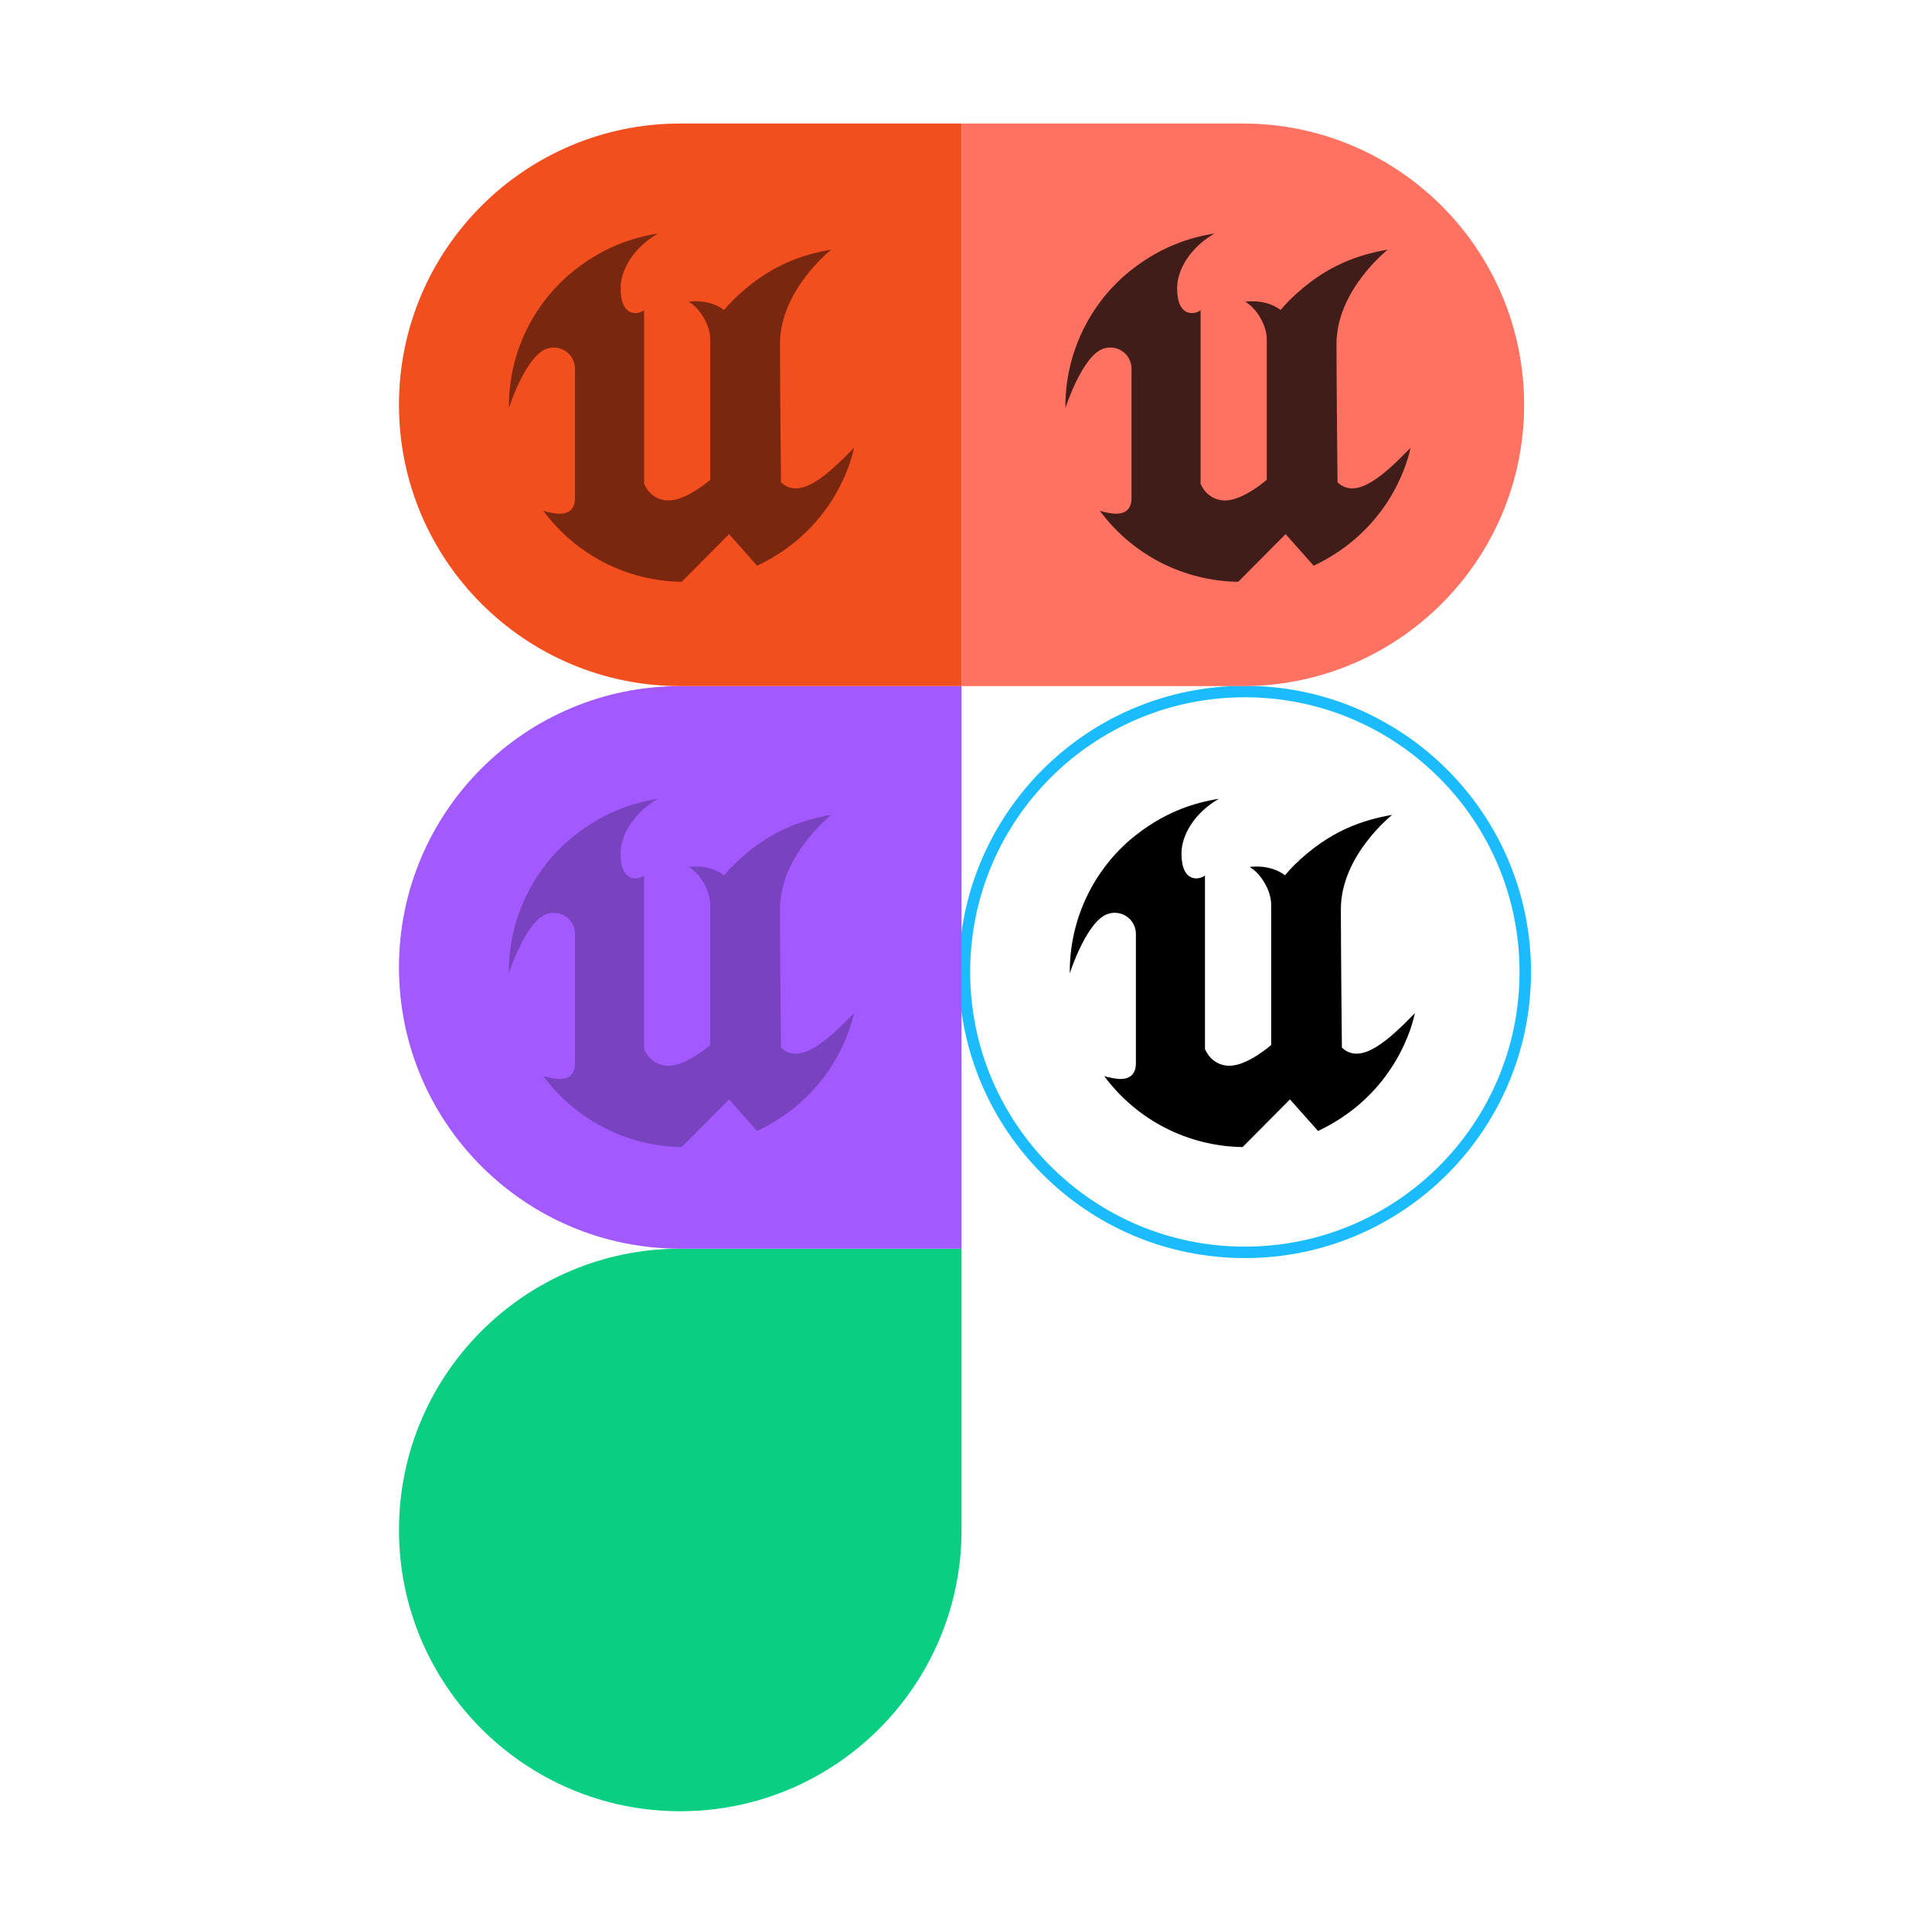
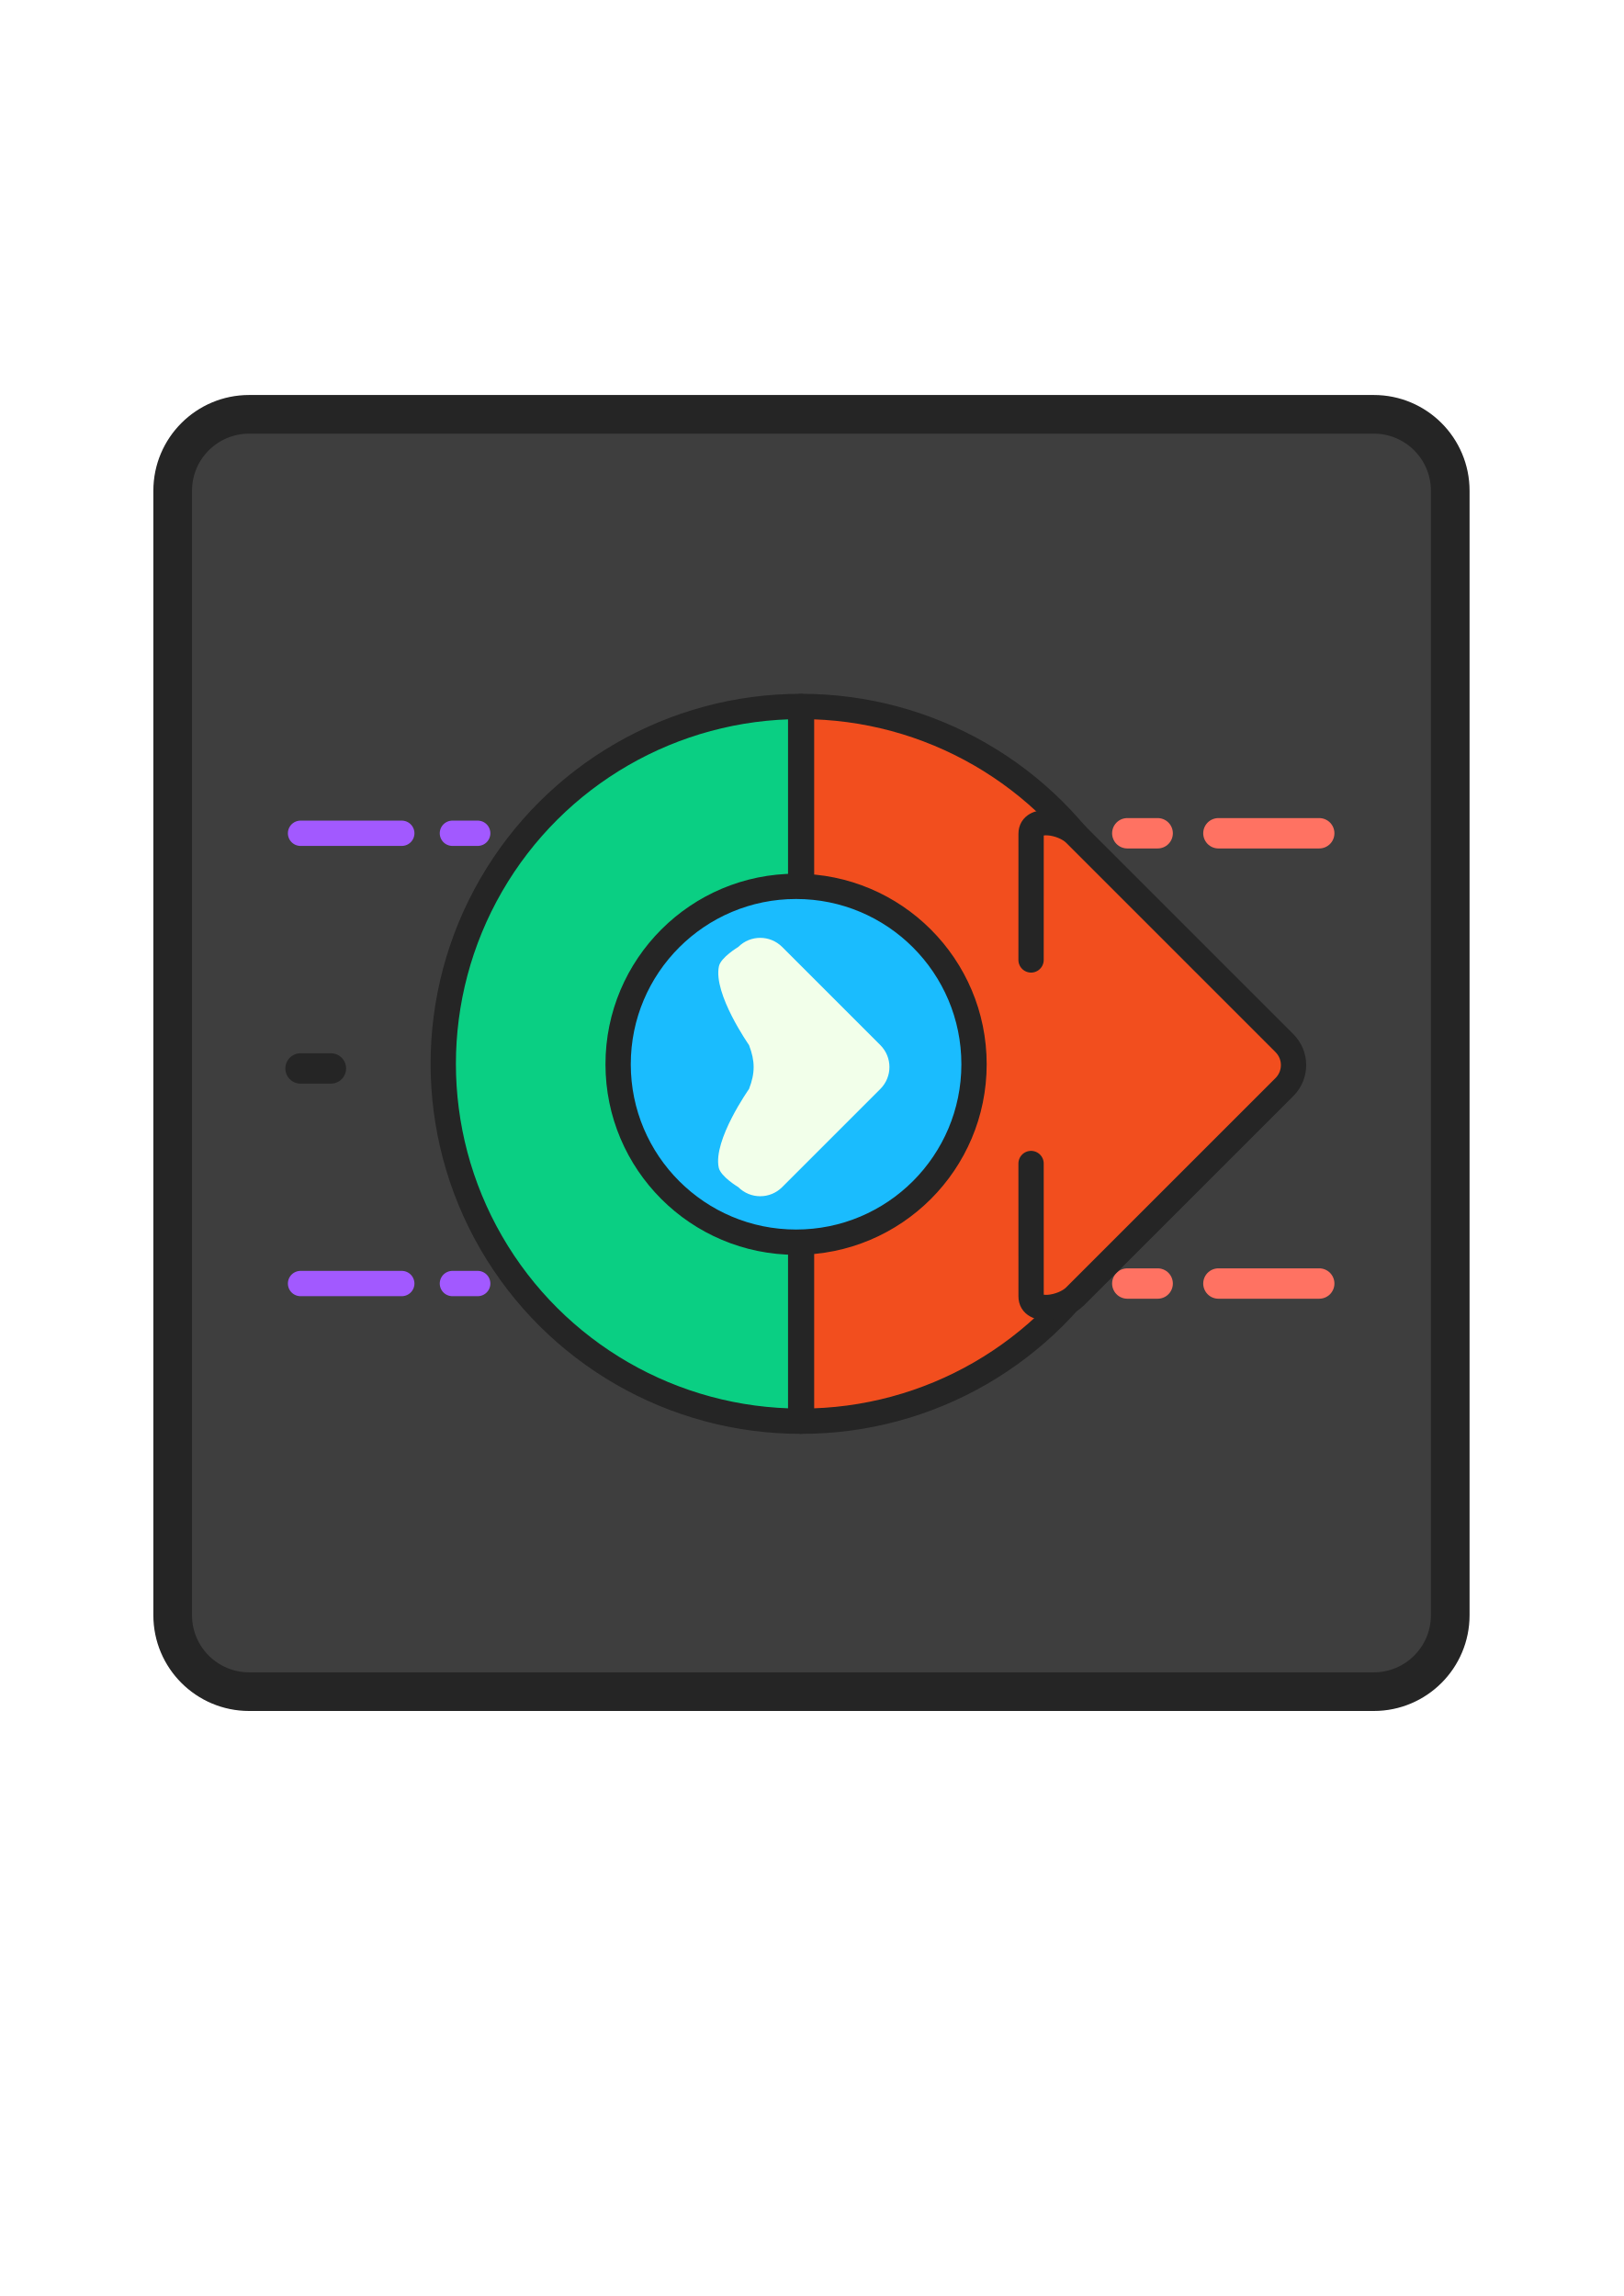
- <svg xmlns="http://www.w3.org/2000/svg" width="256mm" height="256mm" viewBox="0 0 256 256" version="1.1" id="svg5" xml:space="preserve">
+ <svg xmlns="http://www.w3.org/2000/svg" width="210mm" height="297mm" viewBox="0 0 210 297" version="1.1" id="svg5" xml:space="preserve">
  <defs id="defs2">
-     <style id="style193">.cls-1{fill-rule:evenodd;}</style>
+     <style id="style16145">.cls-1{fill-rule:evenodd;}</style>
  </defs>
-   <g id="layer1" transform="translate(-300.1334,-0.13338)">
-     <rect style="fill:none;fill-opacity:0.25;stroke:none;stroke-width:0.267;stroke-opacity:1" id="rect2478" width="256" height="256" x="300.133" y="0.133" rx="28.919" ry="28.919" />
-     <g id="g2514" transform="translate(37.55258,11.5)">
-       <path class="cls-1" d="m 450.061,122.876 v 0 c -0.653,3.153 -3.562,11.239 -12.832,15.619 l -3.72,-4.185 -6.277,6.315 a 23.185,23.185 0 0 1 -18.335,-9.405 9.04,9.04 0 0 0 2.055,0.386 c 1.028,0.019 2.141,-0.358 2.141,-2.092 v -17.03 a 2.804,2.804 0 0 0 -3.529,-2.806 c -2.906,0.665 -5.231,7.921 -5.231,7.921 a 23.075,23.075 0 0 1 7.989,-17.684 c 4.329,-3.669 8.558,-4.938 11.771,-5.436 -3.174,1.809 -4.959,4.762 -4.959,7.24 0,3.973 2.399,3.504 3.111,2.918 v 22.999 a 3.72,3.72 0 0 0 0.465,0.811 3.392,3.392 0 0 0 2.783,1.404 c 2.404,0 5.522,-2.743 5.522,-2.743 v -18.623 c 0,-1.895 -1.428,-4.185 -2.857,-4.966 0,0 2.646,-0.465 4.692,1.095 v 0 a 17.251,17.251 0 0 1 1.223,-1.346 c 4.757,-4.673 9.246,-5.998 12.985,-6.663 v 0 c 0,0 -6.805,5.347 -6.805,12.508 0,5.331 0.137,18.33 0.137,18.33 2.532,2.432 6.282,-1.079 9.672,-4.566 z" id="path2492" style="stroke-width:0.232" />
-       <path class="cls-1" d="m 427.532,79.51 a 37.913,37.913 0 1 0 37.916,37.911 37.911,37.911 0 0 0 -37.916,-37.911 z m 0,74.309 a 36.397,36.397 0 1 1 36.395,-36.397 36.397,36.397 0 0 1 -36.395,36.397 z" id="path2494" style="fill:#1abcfe;fill-opacity:1;stroke:none;stroke-width:0.232;stroke-opacity:1" />
-       <g id="g2490" transform="matrix(0.7454462,0,0,0.7454462,315.4474,5)">
-         <path id="path2480" class="st0" d="m 50,300 c 27.6,0 50,-22.4 50,-50 V 200 H 50 c -27.6,0 -50,22.4 -50,50 0,27.6 22.4,50 50,50 z" />
-         <path id="path2482" class="st1" d="m 0,150 c 0,-27.6 22.4,-50 50,-50 h 50 V 200 H 50 C 22.4,200 0,177.6 0,150 Z" />
-         <path id="path2484" class="st2" d="M 0,50 C 0,22.4 22.4,0 50,0 h 50 V 100 H 50 C 22.4,100 0,77.6 0,50 Z" />
-         <path id="path2486" class="st3" d="m 100,0 h 50 c 27.6,0 50,22.4 50,50 0,27.6 -22.4,50 -50,50 h -50 z" />
+   <g id="layer1">
+     <g id="g24426">
+       <rect style="fill:#3e3e3e;fill-opacity:1;stroke:#252525;stroke-width:5;stroke-linecap:round;stroke-linejoin:round;stroke-dasharray:none;stroke-opacity:1" id="rect24332" width="165.231" height="165.231" x="22.334" y="53.594" ry="9.889" />
+       <g id="g24406">
+         <g id="g24371">
+           <path style="fill:#f24e1e;fill-opacity:1;stroke:#252525;stroke-width:3.928;stroke-linecap:round;stroke-linejoin:round;stroke-dasharray:3.928, 11.784;stroke-dashoffset:0;stroke-opacity:1" d="m 38.87,138.209 h 13.208" id="path23903" />
+           <g id="g24358">
+             <path style="fill:#f24e1e;fill-opacity:1;stroke:#ff7262;stroke-width:3.928;stroke-linecap:round;stroke-linejoin:round;stroke-dasharray:15.712, 7.856, 3.928, 7.856;stroke-dashoffset:0;stroke-opacity:1" d="m 122.23,107.788 h 48.392" id="path23899" />
+             <path style="fill:#f24e1e;fill-opacity:1;stroke:#a259ff;stroke-width:3.273;stroke-linecap:round;stroke-linejoin:round;stroke-dasharray:13.094, 6.547, 3.273, 6.547;stroke-dashoffset:0;stroke-opacity:1" d="M 38.87,107.788 H 61.93" id="path23905" />
+           </g>
+           <g id="g24362">
+             <path style="fill:#f24e1e;fill-opacity:1;stroke:#ff7262;stroke-width:3.928;stroke-linecap:round;stroke-linejoin:round;stroke-dasharray:15.712, 7.856, 3.928, 7.856;stroke-dashoffset:0;stroke-opacity:1" d="m 122.23,166.032 h 48.392" id="path23909" />
+             <path style="fill:#f24e1e;fill-opacity:1;stroke:#a259ff;stroke-width:3.273;stroke-linecap:round;stroke-linejoin:round;stroke-dasharray:13.094, 6.547, 3.273, 6.547;stroke-dashoffset:0;stroke-opacity:1" d="M 38.87,166.032 H 61.93" id="path23911" />
+           </g>
+         </g>
+         <g id="g24388">
+           <path style="fill:#0acf83;fill-opacity:1;stroke:#252525;stroke-width:3.273;stroke-linecap:round;stroke-linejoin:round;stroke-dasharray:none;stroke-opacity:1" id="circle22980" d="m 183.84,-103.555 a 46.227,46.227 0 0 1 -23.114,40.034 46.227,46.227 0 0 1 -46.227,-10e-7 46.227,46.227 0 0 1 -23.114,-40.034 z" transform="rotate(90)" />
+           <g id="g24375">
+             <path style="fill:#f24e1e;fill-opacity:1;stroke:#252525;stroke-width:3.273;stroke-linecap:round;stroke-linejoin:round;stroke-dasharray:none;stroke-opacity:1" id="path22982" d="m 183.84,103.664 a 46.227,46.227 0 0 1 -23.114,40.034 46.227,46.227 0 0 1 -46.227,0 46.227,46.227 0 0 1 -23.114,-40.034 z" transform="matrix(0,1,1,0,0,0)" />
+             <path id="rect23775" style="fill:#f24e1e;fill-opacity:1;stroke:#252525;stroke-width:3.273;stroke-linecap:round;stroke-linejoin:round;stroke-opacity:1" d="m 133.351,124.173 0.005,-16.322 c 6.4e-4,-2.225 4.106,-1.573 5.68,0 l 27.084,27.084 c 1.573,1.573 1.573,4.106 0,5.68 l -27.084,27.084 c -1.573,1.573 -5.679,2.225 -5.68,-1e-5 l -0.005,-17.191" />
+           </g>
+           <g id="g24379">
+             <circle style="fill:#1abcfe;fill-opacity:1;stroke:#252525;stroke-width:3.273;stroke-linecap:round;stroke-linejoin:round;stroke-dasharray:none;stroke-opacity:1" id="circle22824" cx="102.96" cy="137.668" r="23.015" />
+             <path id="rect24327" style="fill:#f2ffea;stroke-width:3.273;stroke-linecap:round;stroke-linejoin:round" d="m 101.162,122.494 12.693,12.693 c 1.573,1.573 1.573,4.106 0,5.68 l -12.693,12.693 c -1.573,1.573 -4.106,1.573 -5.68,0 0,0 -2.279,-1.361 -2.526,-2.526 -0.753,-3.553 3.918,-10.167 3.918,-10.167 0.8,-2.076 0.794,-3.601 0,-5.68 0,0 -4.652,-6.635 -3.893,-10.192 0.246,-1.153 2.5,-2.5 2.5,-2.5 1.573,-1.573 4.106,-1.573 5.68,0 z" />
+           </g>
+         </g>
      </g>
-       <path class="cls-1" d="m 375.738,122.876 v 0 c -0.653,3.153 -3.562,11.239 -12.832,15.619 l -3.72,-4.185 -6.277,6.315 a 23.185,23.185 0 0 1 -18.335,-9.405 9.04,9.04 0 0 0 2.055,0.386 c 1.028,0.019 2.141,-0.358 2.141,-2.092 v -17.03 a 2.804,2.804 0 0 0 -3.529,-2.806 c -2.906,0.665 -5.231,7.921 -5.231,7.921 a 23.075,23.075 0 0 1 7.989,-17.684 c 4.329,-3.669 8.558,-4.938 11.771,-5.436 -3.174,1.809 -4.959,4.762 -4.959,7.24 0,3.973 2.399,3.504 3.111,2.918 v 22.999 a 3.72,3.72 0 0 0 0.465,0.811 3.392,3.392 0 0 0 2.783,1.404 c 2.404,0 5.522,-2.743 5.522,-2.743 v -18.623 c 0,-1.895 -1.428,-4.185 -2.857,-4.966 0,0 2.646,-0.465 4.692,1.095 v 0 a 17.251,17.251 0 0 1 1.223,-1.346 c 4.757,-4.673 9.246,-5.998 12.985,-6.663 v 0 c 0,0 -6.805,5.347 -6.805,12.508 0,5.331 0.137,18.33 0.137,18.33 2.532,2.432 6.282,-1.079 9.672,-4.566 z" id="path3994" style="fill:#000000;fill-opacity:0.25;stroke-width:0.232" />
-       <path class="cls-1" d="m 375.738,47.975 v 0 c -0.653,3.153 -3.562,11.239 -12.832,15.619 l -3.72,-4.185 -6.277,6.315 a 23.185,23.185 0 0 1 -18.335,-9.405 9.04,9.04 0 0 0 2.055,0.386 c 1.028,0.019 2.141,-0.358 2.141,-2.092 V 37.582 A 2.804,2.804 0 0 0 335.242,34.776 c -2.906,0.665 -5.231,7.921 -5.231,7.921 a 23.075,23.075 0 0 1 7.989,-17.684 c 4.329,-3.669 8.558,-4.938 11.771,-5.436 -3.174,1.809 -4.959,4.762 -4.959,7.24 0,3.973 2.399,3.504 3.111,2.918 v 22.999 a 3.72,3.72 0 0 0 0.465,0.811 3.392,3.392 0 0 0 2.783,1.404 c 2.404,0 5.522,-2.743 5.522,-2.743 V 33.583 c 0,-1.895 -1.428,-4.185 -2.857,-4.966 0,0 2.646,-0.465 4.692,1.095 v 0 a 17.251,17.251 0 0 1 1.223,-1.346 c 4.757,-4.673 9.246,-5.998 12.985,-6.663 v 0 c 0,0 -6.805,5.347 -6.805,12.508 0,5.331 0.137,18.33 0.137,18.33 2.532,2.432 6.282,-1.079 9.672,-4.566 z" id="path4000" style="fill:#000000;fill-opacity:0.5;stroke-width:0.232" />
-       <path class="cls-1" d="m 449.482,47.975 v 0 c -0.653,3.153 -3.562,11.239 -12.832,15.619 l -3.72,-4.185 -6.277,6.315 a 23.185,23.185 0 0 1 -18.335,-9.405 9.04,9.04 0 0 0 2.055,0.386 c 1.028,0.019 2.141,-0.358 2.141,-2.092 V 37.582 a 2.804,2.804 0 0 0 -3.529,-2.806 c -2.906,0.665 -5.231,7.921 -5.231,7.921 a 23.075,23.075 0 0 1 7.989,-17.684 c 4.329,-3.669 8.558,-4.938 11.771,-5.436 -3.174,1.809 -4.959,4.762 -4.959,7.24 0,3.973 2.399,3.504 3.111,2.918 v 22.999 a 3.72,3.72 0 0 0 0.465,0.811 3.392,3.392 0 0 0 2.783,1.404 c 2.404,0 5.522,-2.743 5.522,-2.743 V 33.583 c 0,-1.895 -1.428,-4.185 -2.857,-4.966 0,0 2.646,-0.465 4.692,1.095 v 0 a 17.251,17.251 0 0 1 1.223,-1.346 c 4.757,-4.673 9.246,-5.998 12.985,-6.663 v 0 c 0,0 -6.805,5.347 -6.805,12.508 0,5.331 0.137,18.33 0.137,18.33 2.532,2.432 6.282,-1.079 9.672,-4.566 z" id="path4006" style="fill:#000000;fill-opacity:0.75;stroke-width:0.232" />
    </g>
  </g>
-   <style type="text/css" id="style9">.st0{fill:#0acf83}.st1{fill:#a259ff}.st2{fill:#f24e1e}.st3{fill:#ff7262}.st4{fill:#1abcfe}</style>
</svg>
